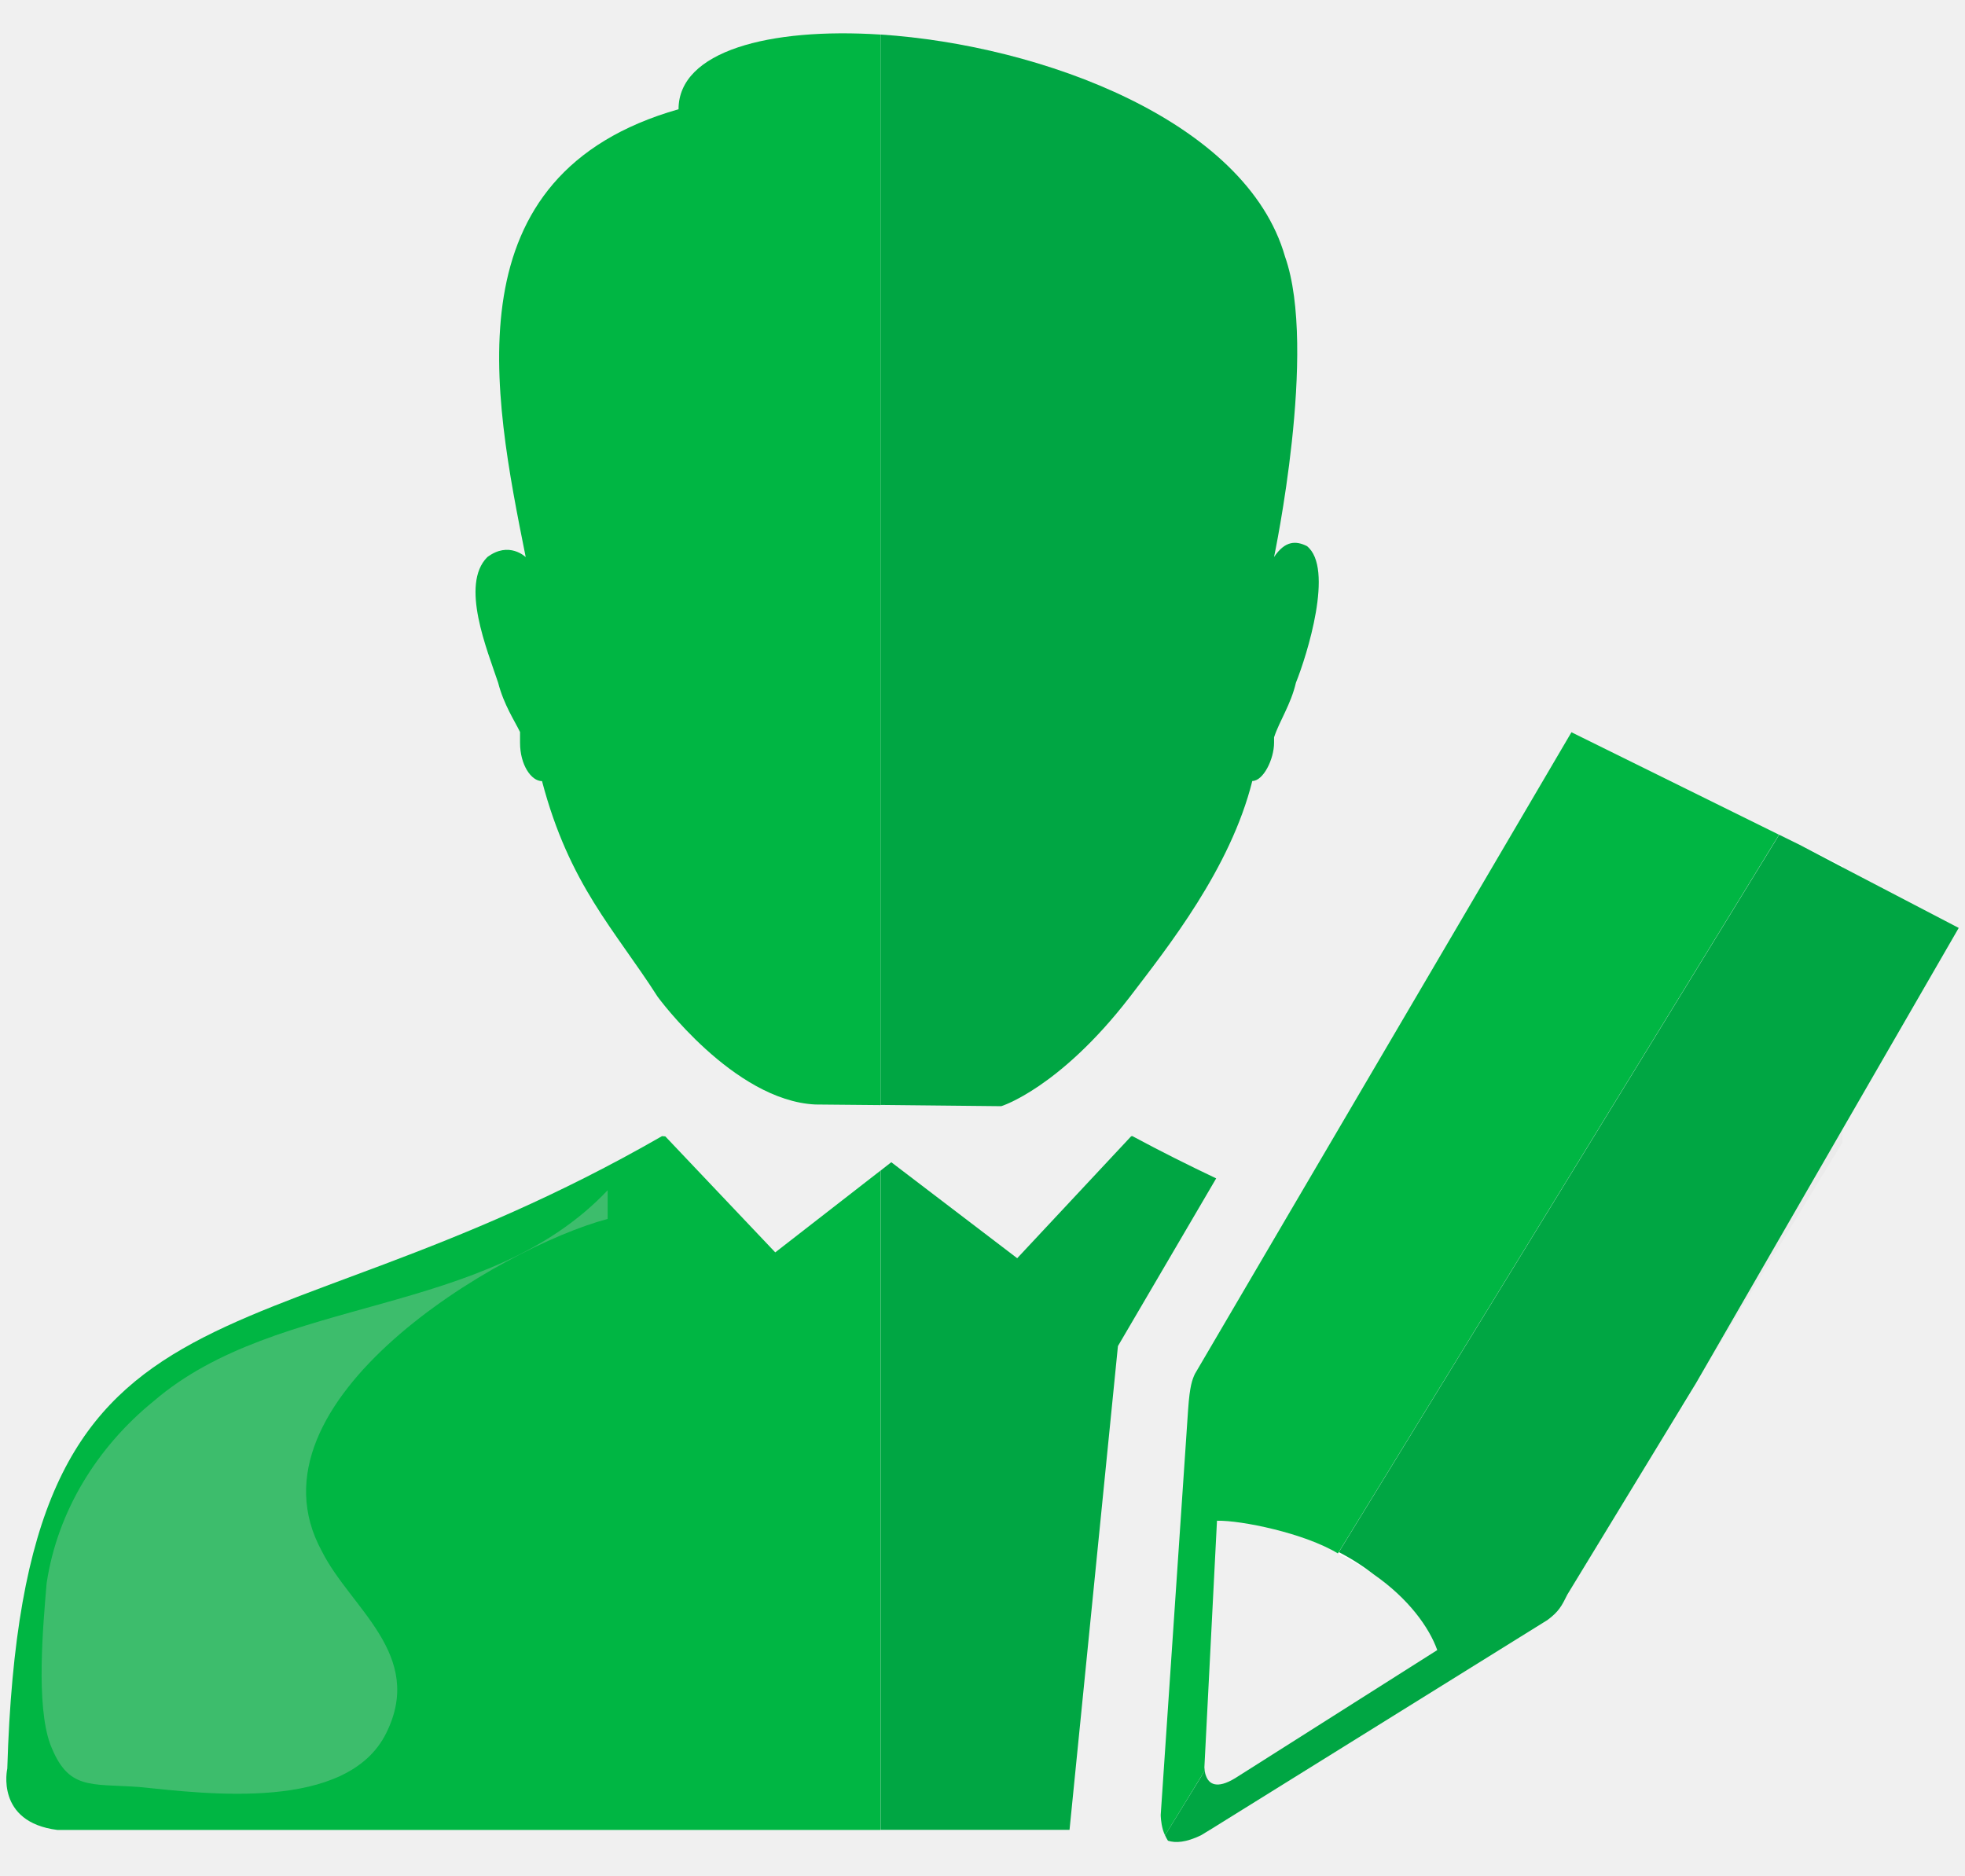
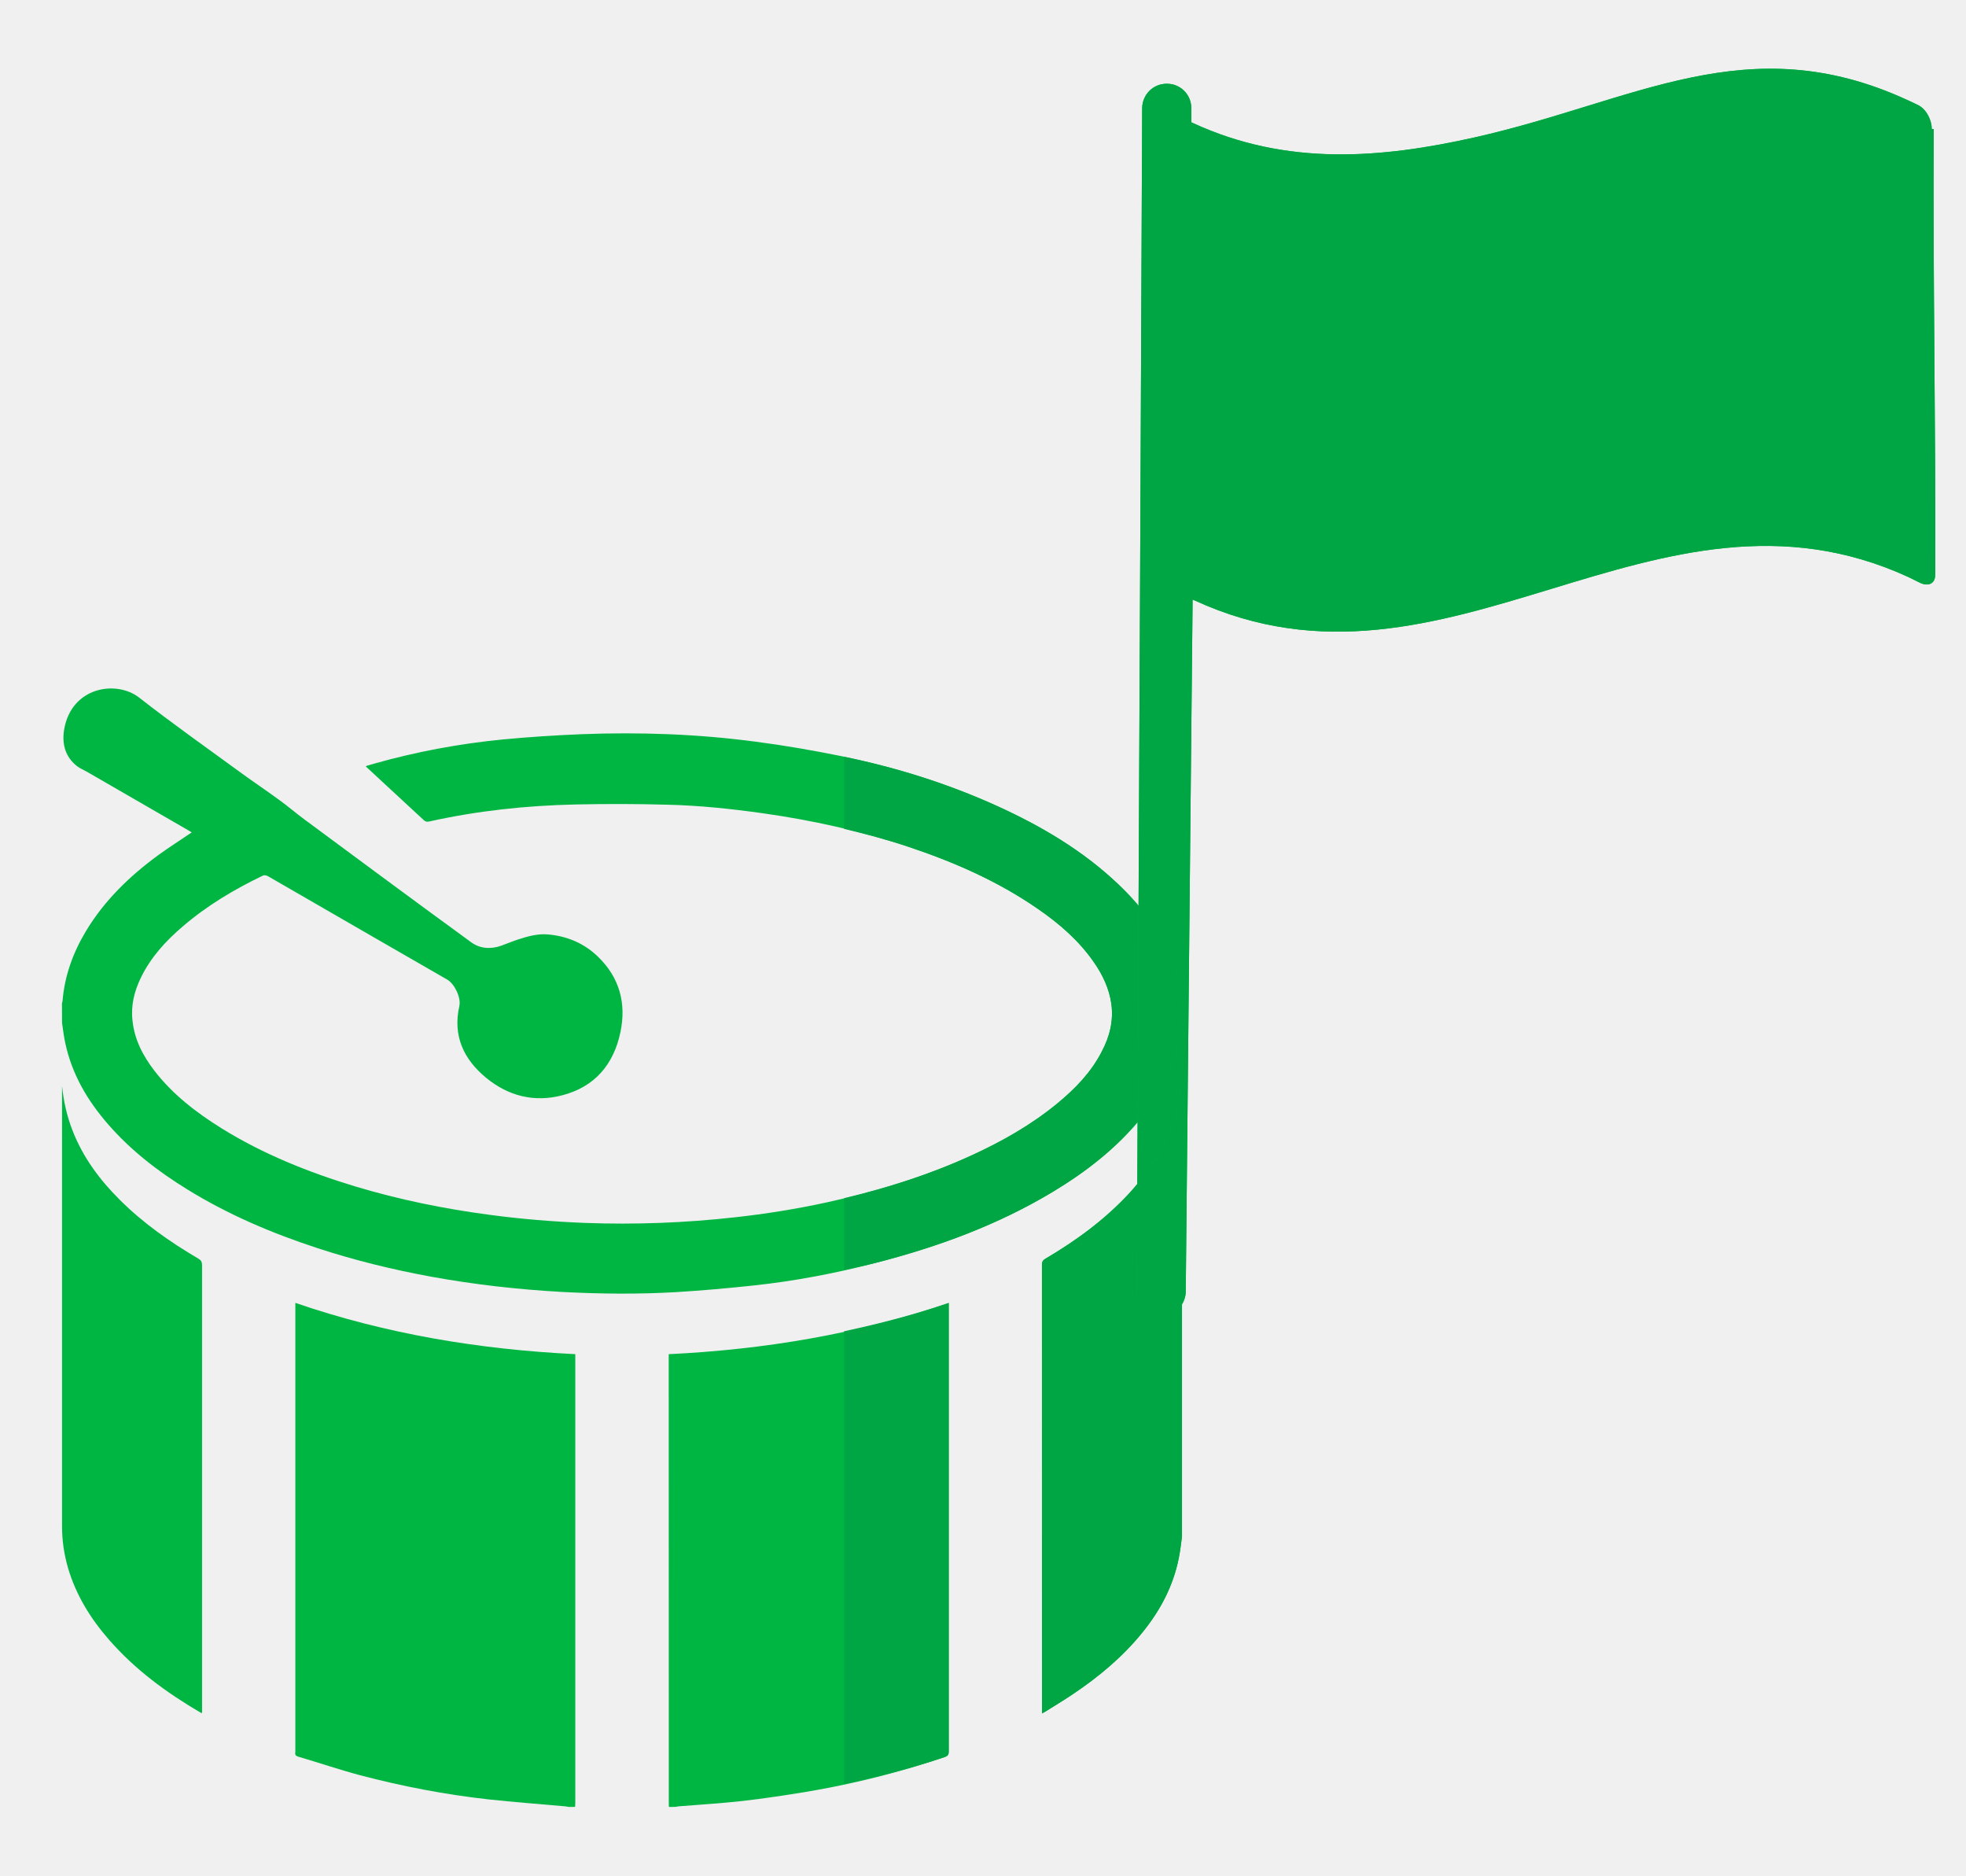
- <svg xmlns="http://www.w3.org/2000/svg" version="1.1" id="Capa_1" x="0px" y="0px" width="58.208px" height="55.559px" viewBox="0 -0.974 58.208 55.559" enable-background="new 0 -0.974 58.208 55.559" xml:space="preserve">
+ <svg xmlns="http://www.w3.org/2000/svg" version="1.1" id="Capa_1" x="0px" y="0px" width="54.166px" height="51.667px" viewBox="0 0 54.166 51.667" enable-background="new 0 0 54.166 51.667" xml:space="preserve">
  <g>
-     <path fill="#00B643" d="M20.1,2.262c-6.797,1.938-5.499,8.412-4.527,13.269c0,0-0.494-0.486-1.138,0   c-0.81,0.812,0,2.755,0.322,3.724c0.167,0.649,0.491,1.132,0.648,1.458c0,0,0,0.159,0,0.32c0,0.648,0.329,1.134,0.651,1.134   c0.808,3.074,2.153,4.399,3.424,6.387c0,0,2.241,3.074,4.669,3.193l1.934,0.018V0.05C22.788-0.162,20.1,0.539,20.1,2.262z" />
    <g>
-       <path fill="#00B643" d="M22.965,36.128l-3.257-3.436l-0.097-0.008C7.133,39.862,0.668,36.065,0.216,51.421    c0,0-0.364,1.586,1.487,1.818h24.376V33.708L22.965,36.128z" />
+       <g>
+         <path fill-rule="evenodd" clip-rule="evenodd" fill="#00B643" d="M1.709,28.174c0.029,0.187,0.049,0.376,0.09,0.56     c0.184,0.858,0.613,1.586,1.184,2.24c0.627,0.719,1.373,1.293,2.182,1.791c1.127,0.695,2.334,1.207,3.588,1.617     c1.027,0.336,2.074,0.592,3.135,0.786c1.182,0.215,2.371,0.349,3.57,0.417c1.057,0.057,2.121,0.068,3.178,0.006     c0.711-0.043,1.422-0.107,2.131-0.183c1.139-0.122,2.262-0.337,3.367-0.624c1.713-0.441,3.357-1.043,4.877-1.958     c0.926-0.557,1.773-1.212,2.455-2.06c0.529-0.656,0.91-1.387,1.049-2.229c0.125-0.77,0.02-1.509-0.287-2.223     c-0.328-0.765-0.828-1.403-1.428-1.968c-0.975-0.923-2.113-1.593-3.33-2.146c-1.375-0.624-2.809-1.072-4.289-1.372     c-0.775-0.157-1.559-0.294-2.344-0.396c-1.604-0.214-3.215-0.271-4.828-0.208c-0.721,0.03-1.443,0.076-2.164,0.145     c-1.201,0.118-2.383,0.339-3.545,0.668c-0.066,0.018-0.135,0.038-0.203,0.059c-0.004,0.001-0.01,0.006-0.018,0.016     c0.23,0.215,0.457,0.424,0.686,0.636c0.303,0.279,0.605,0.557,0.906,0.838c0.047,0.044,0.088,0.057,0.154,0.042     c1.326-0.295,2.672-0.439,4.031-0.469c0.85-0.018,1.695-0.017,2.545,0.007c0.881,0.021,1.754,0.114,2.627,0.237     c1.354,0.192,2.684,0.485,3.982,0.916c1.266,0.422,2.48,0.951,3.582,1.714c0.592,0.407,1.131,0.873,1.543,1.467     c0.244,0.35,0.424,0.727,0.484,1.152c0.064,0.47-0.047,0.906-0.266,1.318c-0.293,0.57-0.73,1.02-1.221,1.424     c-0.727,0.598-1.539,1.056-2.393,1.445c-1.277,0.582-2.609,0.986-3.977,1.284c-0.828,0.179-1.664,0.314-2.508,0.407     c-1.377,0.154-2.756,0.206-4.139,0.155c-0.877-0.034-1.75-0.106-2.619-0.222c-1.258-0.166-2.496-0.418-3.709-0.783     C8.5,32.29,7.252,31.792,6.102,31.078c-0.695-0.433-1.342-0.93-1.848-1.585c-0.316-0.411-0.551-0.859-0.604-1.387     c-0.047-0.414,0.051-0.802,0.23-1.173c0.271-0.561,0.682-1.01,1.15-1.41c0.67-0.577,1.424-1.026,2.221-1.408     c0.033-0.015,0.092-0.001,0.129,0.018c0.949,0.547,1.898,1.095,2.846,1.643c0.699,0.402,1.395,0.805,2.096,1.207     c0.201,0.116,0.385,0.497,0.334,0.726c-0.186,0.82,0.117,1.468,0.736,1.978c0.615,0.506,1.332,0.686,2.105,0.481     c0.891-0.233,1.41-0.848,1.596-1.734c0.168-0.797-0.023-1.508-0.619-2.083c-0.387-0.374-0.859-0.57-1.391-0.613     c-0.273-0.022-0.543,0.053-0.803,0.138c-0.158,0.051-0.311,0.116-0.469,0.173c-0.293,0.104-0.588,0.083-0.83-0.095     c-1.531-1.115-3.055-2.244-4.578-3.371c-0.244-0.179-0.471-0.377-0.717-0.554c-0.377-0.275-0.764-0.533-1.139-0.809     c-0.908-0.662-1.826-1.312-2.711-2.003c-0.635-0.496-1.875-0.295-2.07,0.885c-0.062,0.396,0.031,0.748,0.361,1.005     c0.082,0.062,0.18,0.101,0.268,0.151c0.943,0.545,1.887,1.089,2.828,1.633c0.02,0.013,0.043,0.028,0.059,0.038     c-0.305,0.207-0.613,0.402-0.91,0.617c-0.797,0.582-1.5,1.259-2.012,2.115c-0.352,0.589-0.58,1.222-0.637,1.91     c-0.002,0.021-0.01,0.042-0.016,0.064C1.709,27.814,1.709,27.995,1.709,28.174z" />
+         <path fill-rule="evenodd" clip-rule="evenodd" fill="#00B643" d="M15.672,49.772c-0.031-0.004-0.062-0.012-0.094-0.016     c-0.709-0.062-1.42-0.117-2.129-0.193c-1.193-0.133-2.369-0.359-3.527-0.664c-0.576-0.154-1.141-0.346-1.713-0.514     c-0.055-0.018-0.082-0.045-0.076-0.104c0.006-0.018,0.004-0.039,0.004-0.059c0-4.064,0-8.131,0-12.196c0-0.04,0-0.081,0-0.138     c2.504,0.859,5.076,1.283,7.713,1.412c0,0.041,0,0.076,0,0.11c0,4.089,0,8.177,0,12.267c0,0.031-0.002,0.064-0.006,0.094     C15.787,49.772,15.729,49.772,15.672,49.772z" />
+         <path fill-rule="evenodd" clip-rule="evenodd" fill="#00B643" d="M18.43,49.772c-0.004-0.039-0.004-0.076-0.004-0.115     c-0.002-4.074-0.002-8.15-0.002-12.227c0-0.04,0-0.081,0-0.129c2.637-0.129,5.209-0.553,7.715-1.412c0,0.049,0,0.083,0,0.118     c0,4.079,0,8.157,0,12.235c0,0.092-0.027,0.125-0.107,0.154c-1.234,0.418-2.494,0.736-3.777,0.953     c-0.594,0.098-1.193,0.189-1.791,0.258c-0.586,0.066-1.174,0.1-1.76,0.148c-0.033,0.004-0.066,0.012-0.102,0.016     C18.545,49.772,18.486,49.772,18.43,49.772z" />
+         <path fill-rule="evenodd" clip-rule="evenodd" fill="#00B643" d="M32.564,42.329c-0.027,0.193-0.047,0.387-0.086,0.58     c-0.152,0.775-0.512,1.453-1.008,2.062c-0.545,0.674-1.203,1.219-1.918,1.699c-0.244,0.164-0.498,0.316-0.75,0.475     c-0.025,0.016-0.053,0.029-0.094,0.051c0-0.047,0-0.08,0-0.115c0-4.08,0-8.162-0.002-12.243c0-0.081,0.025-0.124,0.094-0.165     c0.852-0.501,1.643-1.079,2.316-1.809c0.582-0.625,1.047-1.324,1.281-2.156c0.072-0.254,0.102-0.521,0.148-0.783     c0.004-0.025,0.014-0.049,0.018-0.074C32.564,34.01,32.564,38.171,32.564,42.329z" />
+         <path fill-rule="evenodd" clip-rule="evenodd" fill="#00B643" d="M1.709,29.91c0.043,0.427,0.137,0.841,0.293,1.239     c0.287,0.734,0.746,1.352,1.301,1.903c0.645,0.642,1.381,1.159,2.162,1.616c0.076,0.045,0.102,0.093,0.102,0.182     c0,4.07,0,8.141,0,12.215c0,0.037,0,0.074,0,0.119c-0.018-0.002-0.031-0.002-0.037-0.008c-0.936-0.547-1.801-1.18-2.518-2     c-0.514-0.586-0.918-1.236-1.139-1.99c-0.107-0.371-0.164-0.752-0.164-1.141c0-4,0-8.001,0-12.002     C1.709,29.999,1.709,29.954,1.709,29.91z" />
+       </g>
+       <path fill="#00B643" d="M52.906,16.057c0.225,0.103,0.408,0.02,0.412-0.214c0.016-4.374-0.064-7.911-0.041-12.287h-0.053    c0-0.238-0.141-0.537-0.369-0.656c-0.104-0.053-0.207-0.099-0.309-0.146c-4.406-2.027-7.486,0.035-11.904,1.029    c-2.592,0.582-5.184,0.799-7.764-0.388c-0.02-0.01-0.037-0.018-0.055-0.025V2.987c0.002-0.276-0.156-0.512-0.393-0.621    c-0.084-0.039-0.178-0.06-0.281-0.059c-0.371-0.005-0.676,0.296-0.68,0.67l-0.049,11.181L31.32,35.573    c0,0.184,0.074,0.354,0.193,0.477c0.059,0.057,0.125,0.103,0.201,0.139c0.084,0.039,0.178,0.061,0.273,0.061    c0.379,0.003,0.68-0.299,0.682-0.673l0.189-19.062c0.018,0.01,0.035,0.018,0.055,0.024c6.99,3.216,12.68-3.855,19.67-0.642    L52.906,16.057z" />
    </g>
-     <g opacity="0.3">
-       <path fill="#CECECE" d="M1.381,45.932c-0.107,1.27-0.318,3.598,0.106,4.764c0.529,1.375,1.167,1.164,2.647,1.271    c2.011,0.205,6.141,0.734,7.303-1.59c1.164-2.33-1.059-3.707-1.903-5.396c-2.437-4.449,5.291-9.002,8.466-9.844v-0.85    c-3.6,3.809-9.738,3.064-13.443,6.244C2.861,41.909,1.697,43.817,1.381,45.932z" />
+     <g>
+       <path fill="#00A643" d="M29.01,32.826c0.873-0.525,1.672-1.145,2.332-1.924l0.029-5.944c-0.18-0.213-0.367-0.418-0.572-0.611    c-0.975-0.923-2.113-1.593-3.33-2.146c-1.352-0.613-2.76-1.055-4.213-1.354v1.984c0.59,0.141,1.176,0.296,1.754,0.487    c1.266,0.422,2.48,0.951,3.582,1.714c0.592,0.407,1.131,0.873,1.543,1.467c0.244,0.35,0.424,0.727,0.484,1.152    c0.064,0.47-0.047,0.906-0.266,1.318c-0.293,0.57-0.73,1.02-1.221,1.424c-0.727,0.598-1.539,1.056-2.393,1.445    c-1.123,0.512-2.291,0.881-3.484,1.167v1.975c0.293-0.064,0.588-0.121,0.877-0.196C25.846,34.343,27.49,33.741,29.01,32.826z" />
+       <path fill="#00A643" d="M26.139,48.243c0-4.078,0-8.156,0-12.235c0-0.035,0-0.069,0-0.118c-0.951,0.326-1.914,0.571-2.883,0.78    v12.47c0.936-0.199,1.865-0.434,2.775-0.742C26.111,48.368,26.139,48.335,26.139,48.243z" />
+       <path fill="#00A643" d="M31.988,36.249c-0.096,0-0.189-0.021-0.273-0.061c-0.076-0.036-0.143-0.082-0.201-0.139    c-0.119-0.123-0.193-0.293-0.193-0.477l0.014-2.964c-0.072,0.085-0.141,0.173-0.217,0.255c-0.674,0.729-1.465,1.308-2.316,1.809    c-0.068,0.041-0.094,0.084-0.094,0.165c0.002,4.081,0.002,8.163,0.002,12.243c0,0.035,0,0.068,0,0.115    c0.041-0.021,0.068-0.035,0.094-0.051c0.252-0.158,0.506-0.311,0.75-0.475c0.715-0.48,1.373-1.025,1.918-1.699    c0.496-0.609,0.855-1.287,1.008-2.062c0.039-0.193,0.059-0.387,0.086-0.58c0-2.137,0-4.275,0-6.413    C32.445,36.113,32.238,36.251,31.988,36.249z" />
+       <path fill="#00A643" d="M32.514,28.537c-0.139,0.843-0.52,1.573-1.049,2.229c-0.039,0.048-0.082,0.089-0.123,0.136l-0.008,1.707    c0.477-0.561,0.861-1.179,1.064-1.901c0.072-0.254,0.102-0.521,0.148-0.783c0.004-0.025,0.014-0.049,0.018-0.074    c0,2.021,0,4.043,0,6.065c0.061-0.102,0.104-0.213,0.105-0.34l0.189-19.062c0.018,0.01,0.035,0.018,0.055,0.024    c6.99,3.216,12.68-3.855,19.67-0.642l0.322,0.159c0.225,0.103,0.408,0.02,0.412-0.214c0.016-4.374-0.064-7.911-0.041-12.287    h-0.053c0-0.238-0.141-0.537-0.369-0.656c-0.104-0.053-0.207-0.099-0.309-0.146c-4.406-2.027-7.486,0.035-11.904,1.029    c-2.592,0.582-5.184,0.799-7.764-0.388c-0.02-0.01-0.037-0.018-0.055-0.025V2.987c0.002-0.276-0.156-0.512-0.393-0.621    c-0.084-0.039-0.178-0.06-0.281-0.059c-0.371-0.005-0.676,0.296-0.68,0.67l-0.049,11.181l-0.051,10.8    c0.344,0.408,0.641,0.853,0.855,1.356C32.533,27.028,32.639,27.768,32.514,28.537z" />
+       <path fill="#00A643" d="M31.465,30.767c0.529-0.656,0.91-1.387,1.049-2.229c0.125-0.77,0.02-1.509-0.287-2.223    c-0.215-0.504-0.512-0.948-0.855-1.356l-0.029,5.944C31.383,30.855,31.426,30.814,31.465,30.767z" />
+       <path fill="#00A643" d="M32.547,29.925c-0.047,0.262-0.076,0.529-0.148,0.783c-0.203,0.723-0.588,1.341-1.064,1.901l-0.014,2.964    c0,0.184,0.074,0.354,0.193,0.477c0.059,0.057,0.125,0.103,0.201,0.139c0.084,0.039,0.178,0.061,0.273,0.061    c0.25,0.002,0.457-0.136,0.576-0.333c0-2.022,0-4.044,0-6.065C32.561,29.876,32.551,29.899,32.547,29.925z" />
    </g>
-     <path fill="#00A643" d="M36.026,33.936c-0.801-0.381-1.626-0.791-2.486-1.254l-0.034,0.008l-3.374,3.611l-3.73-2.844l-0.317,0.248   v19.531h0.651h0.321h4.625l1.434-14.332L36.026,33.936z" />
-     <path fill="#00A643" d="M33.457,28.575c1.136-1.489,2.991-3.817,3.639-6.412c0.326,0,0.645-0.647,0.645-1.134v-0.16   c0.159-0.485,0.496-0.968,0.647-1.617c0.326-0.807,1.14-3.401,0.326-4.048c-0.326-0.163-0.646-0.163-0.974,0.324   c0,0,1.299-6.151,0.326-8.898c-1.147-4.02-7.209-6.269-11.982-6.581V31.76l3.575,0.037C29.658,31.8,31.381,31.264,33.457,28.575z" />
-     <polygon fill="#FFFFFF" points="49.837,40.696 50.235,40.007 49.824,40.682  " />
-     <polygon fill="#FFFFFF" points="54.583,24.685 53.312,24.055 54.583,24.723  " />
-     <path fill="#FFFFFF" d="M40.704,45.678c-0.303-0.238-0.653-0.467-1.047-0.67l-0.024,0.039c0.034,0.023,0.076,0.043,0.106,0.061   C40.103,45.282,40.413,45.475,40.704,45.678z" />
-     <path fill="#00B643" d="M46.55,20.719l-8.338,14.206l-2.815,4.801c-0.08,0.172-0.152,0.352-0.201,1.041l-0.813,12.029   c0,0,0,0.211,0.067,0.445l0,0c0.015,0.051,0.037,0.102,0.06,0.156l0.099-0.156l0,0l0.993-1.621l0.084-0.137   c-0.007-0.055-0.009-0.1-0.009-0.1l0.373-7.305c0.711-0.016,2.586,0.365,3.582,0.969l0.024-0.039l4.68-7.627l8.363-13.626   L46.55,20.719z" />
-     <polygon fill="#EBEBEB" points="52.711,23.742 52.7,23.755 53.312,24.055  " />
-     <polygon fill="#EBEBEB" points="50.235,40.007 54.583,32.862 54.583,32.471  " />
-     <path fill="#00A643" d="M54.583,24.723l-1.271-0.668l-0.608-0.299l-8.364,13.625l-4.68,7.627c0.394,0.203,0.742,0.432,1.047,0.67   c1.016,0.709,1.626,1.555,1.868,2.232l-5.98,3.791c-0.571,0.35-0.785,0.154-0.864-0.049c-0.027-0.064-0.04-0.119-0.043-0.172   l-0.084,0.137c0,0,0.001,0,0.002,0.002l-0.995,1.619l-0.1,0.158c0.026,0.057,0.052,0.109,0.087,0.162   c0.228,0.072,0.534,0.053,0.98-0.162l0.258-0.158h0.002l10.002-6.219c0.337-0.25,0.424-0.42,0.59-0.756l3.397-5.582l0.411-0.676   l4.349-7.539l3.435-5.95L54.583,24.723z" />
  </g>
</svg>
